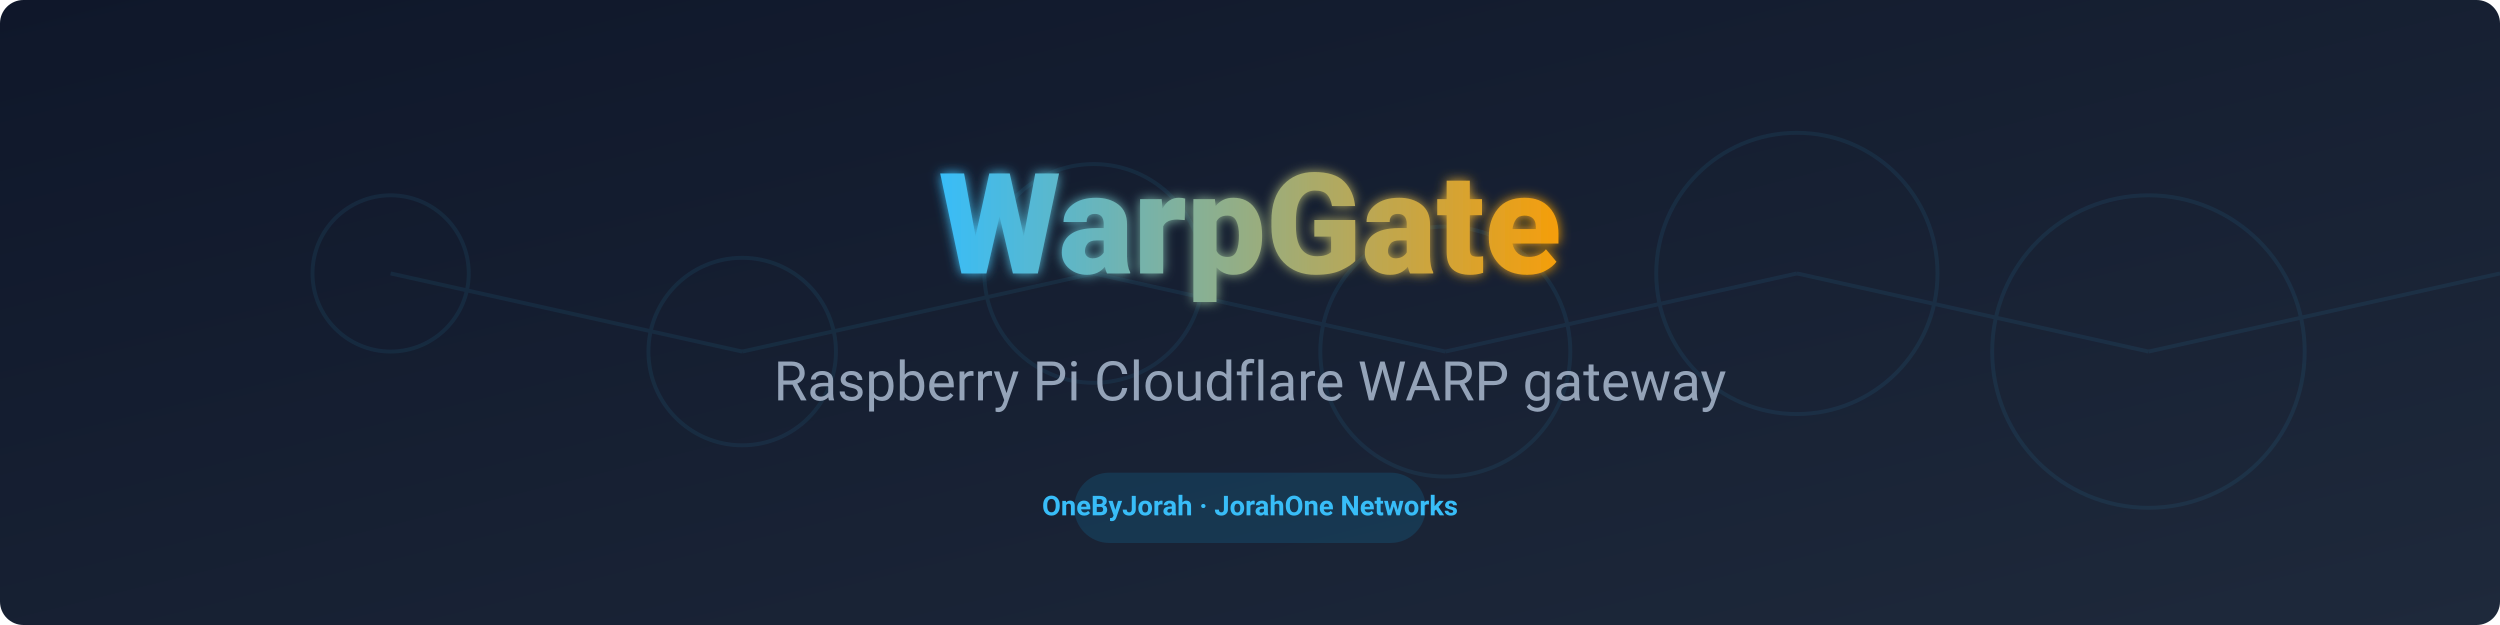
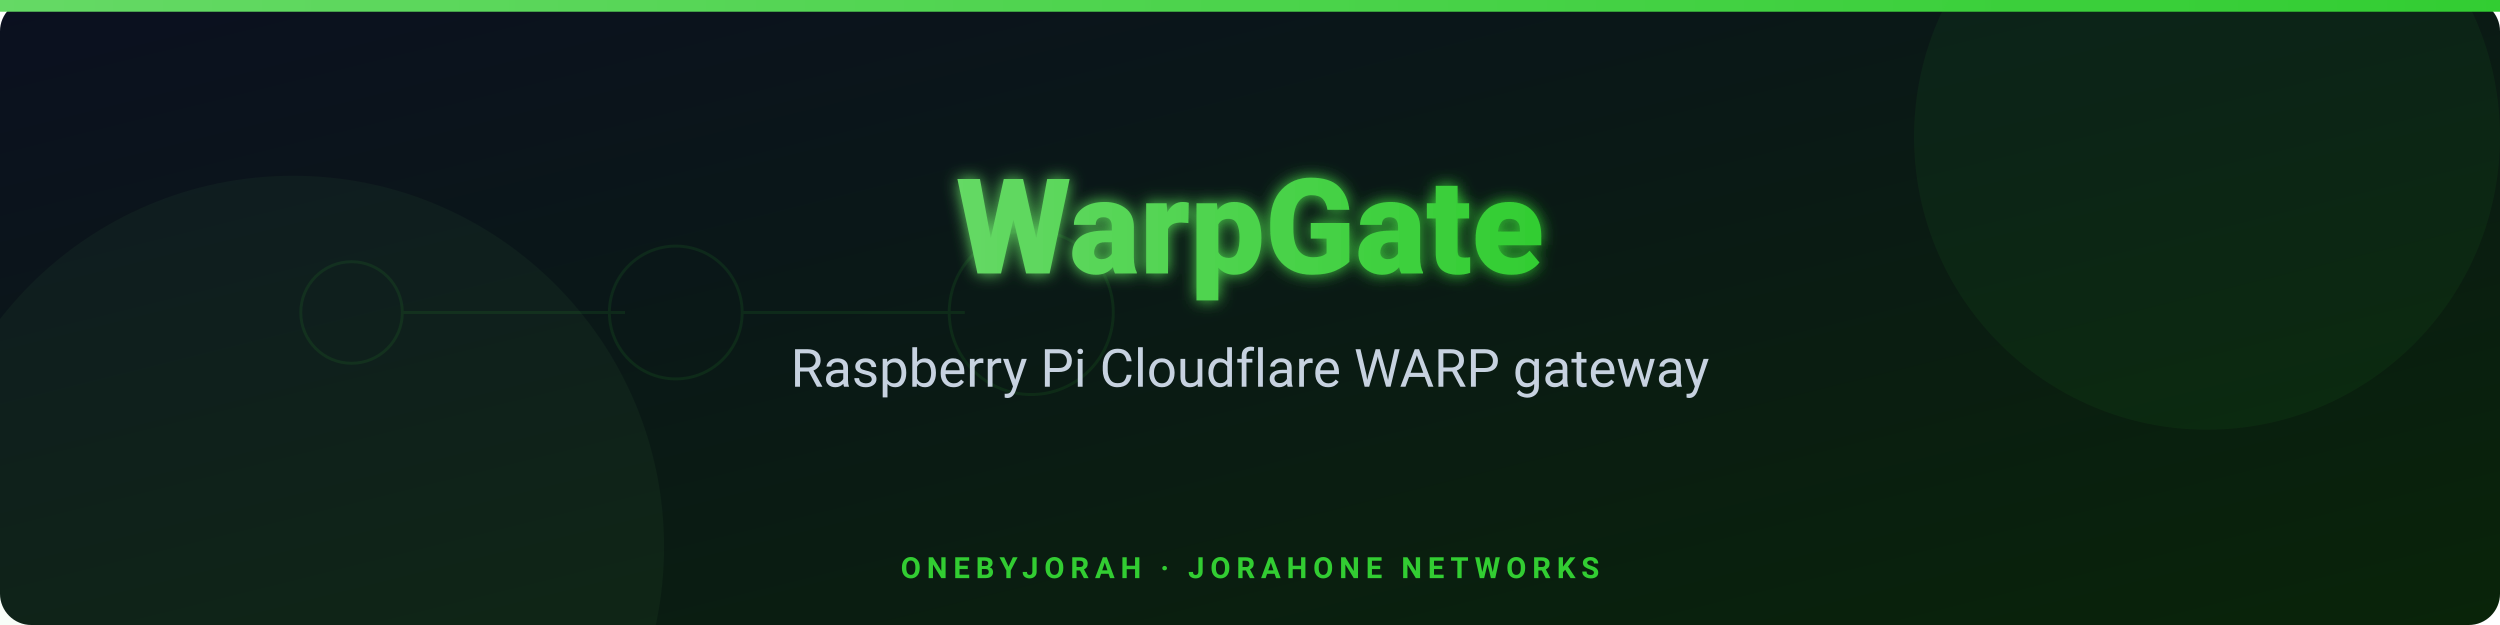
- <svg xmlns="http://www.w3.org/2000/svg" viewBox="0 0 1280 320" width="1280" height="320">
+ <svg xmlns="http://www.w3.org/2000/svg" viewBox="0 0 1280 320" width="1280" height="320" role="img" aria-label="WarpGate">
  <defs>
    <linearGradient id="bg" x1="0%" y1="0%" x2="100%" y2="100%">
-       <stop offset="0%" style="stop-color:#0f172a;stop-opacity:1" />
-       <stop offset="100%" style="stop-color:#1e293b;stop-opacity:1" />
+       <stop offset="0%" stop-color="#0b1020" />
+       <stop offset="100%" stop-color="#092409" />
    </linearGradient>
    <linearGradient id="accent" x1="0%" y1="0%" x2="100%" y2="0%">
-       <stop offset="0%" style="stop-color:#38bdf8;stop-opacity:1" />
-       <stop offset="100%" style="stop-color:#f59e0b;stop-opacity:1" />
+       <stop offset="0%" stop-color="#65d965" />
+       <stop offset="100%" stop-color="#32cd32" />
    </linearGradient>
    <filter id="glow" x="-20%" y="-20%" width="140%" height="140%">
-       <feGaussianBlur stdDeviation="3" result="blur" />
-       <feComposite in="SourceGraphic" in2="blur" operator="over" />
+       <feGaussianBlur stdDeviation="4" result="b" />
+       <feComposite in="SourceGraphic" in2="b" operator="over" />
    </filter>
  </defs>
-   <rect width="1280" height="320" fill="url(#bg)" rx="12" />
-   <g opacity="0.08" stroke="#38bdf8" stroke-width="2" fill="none">
-     <circle cx="200" cy="140" r="40" />
-     <line x1="200" y1="140" x2="380" y2="180" />
-     <circle cx="380" cy="180" r="48" />
-     <line x1="380" y1="180" x2="560" y2="140" />
-     <circle cx="560" cy="140" r="56" />
-     <line x1="560" y1="140" x2="740" y2="180" />
-     <circle cx="740" cy="180" r="64" />
-     <line x1="740" y1="180" x2="920" y2="140" />
-     <circle cx="920" cy="140" r="72" />
-     <line x1="920" y1="140" x2="1100" y2="180" />
-     <circle cx="1100" cy="180" r="80" />
-     <line x1="1100" y1="180" x2="1280" y2="140" />
+   <rect width="1280" height="320" rx="16" fill="url(#bg)" />
+   <rect x="0" y="0" width="1280" height="6" fill="url(#accent)" />
+   <circle cx="1130" cy="70" r="150" fill="#32cd32" opacity="0.06" />
+   <circle cx="150" cy="280" r="190" fill="#65d965" opacity="0.05" />
+   <g opacity="0.10" stroke="#32cd32" stroke-width="1.5" fill="none">
+     <circle cx="180" cy="160" r="26" />
+     <line x1="206" y1="160" x2="320" y2="160" />
+     <circle cx="346" cy="160" r="34" />
+     <line x1="380" y1="160" x2="494" y2="160" />
+     <circle cx="528" cy="160" r="42" />
  </g>
-   <text x="640" y="140" font-family="-apple-system,BlinkMacSystemFont,Segoe UI,Roboto,Helvetica,Arial,sans-serif" font-size="72" font-weight="800" fill="url(#accent)" text-anchor="middle" filter="url(#glow)">WarpGate</text>
-   <text x="640" y="205" font-family="-apple-system,BlinkMacSystemFont,Segoe UI,Roboto,Helvetica,Arial,sans-serif" font-size="28" fill="#94a3b8" text-anchor="middle">Raspberry Pi Cloudflare WARP gateway</text>
-   <g transform="translate(640, 260)" text-anchor="middle">
-     <rect x="-90" y="-18" width="180" height="36" rx="18" fill="#0ea5e9" opacity="0.15" />
-     <text font-family="-apple-system,BlinkMacSystemFont,Segoe UI,Roboto,Helvetica,Arial,sans-serif" font-size="14" font-weight="600" fill="#38bdf8" dominant-baseline="middle">OneByJorah · JorahOne Networks</text>
-   </g>
+   <text x="640" y="140" font-family="-apple-system,BlinkMacSystemFont,Segoe UI,Roboto,Helvetica,Arial,sans-serif" font-size="68" font-weight="800" fill="url(#accent)" text-anchor="middle" filter="url(#glow)">WarpGate</text>
+   <text x="640" y="198" font-family="-apple-system,BlinkMacSystemFont,Segoe UI,Roboto,Helvetica,Arial,sans-serif" font-size="27" fill="#c7d2e0" text-anchor="middle">Raspberry Pi Cloudflare WARP gateway</text>
+   <text x="640" y="252" font-family="-apple-system,BlinkMacSystemFont,Segoe UI,Roboto,Helvetica,Arial,sans-serif" font-size="18" fill="#65d965" opacity="0.85" text-anchor="middle" />
+   <text x="640" y="296" font-family="-apple-system,BlinkMacSystemFont,Segoe UI,Roboto,Helvetica,Arial,sans-serif" font-size="15" font-weight="600" fill="#32cd32" letter-spacing="3" text-anchor="middle">ONEBYJORAH  ·  JORAHONE NETWORKS</text>
</svg>
